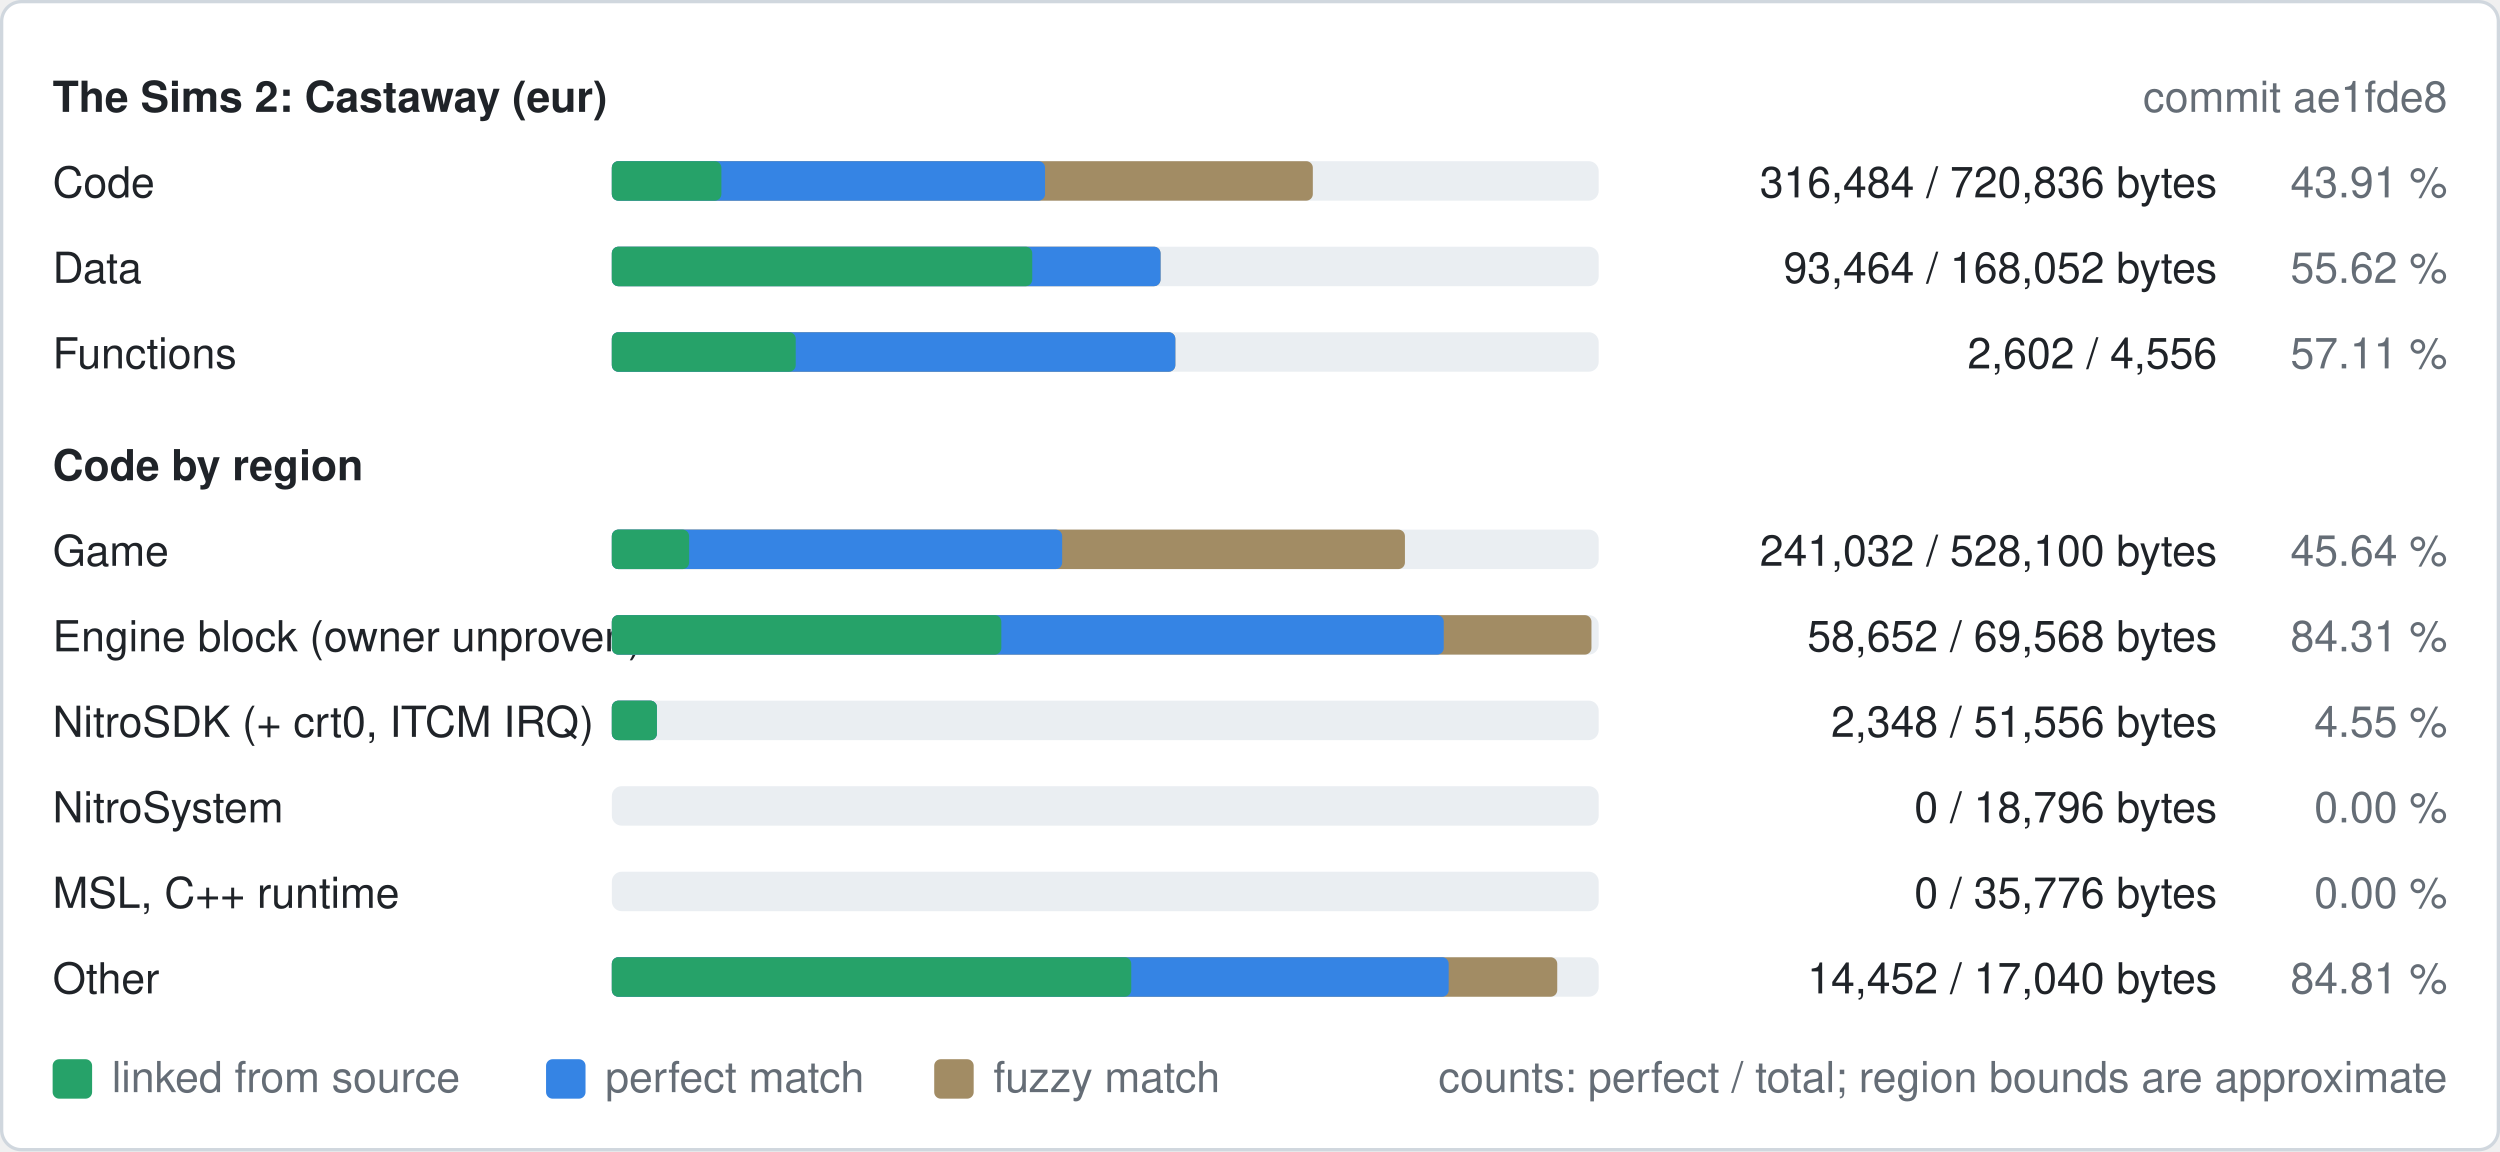
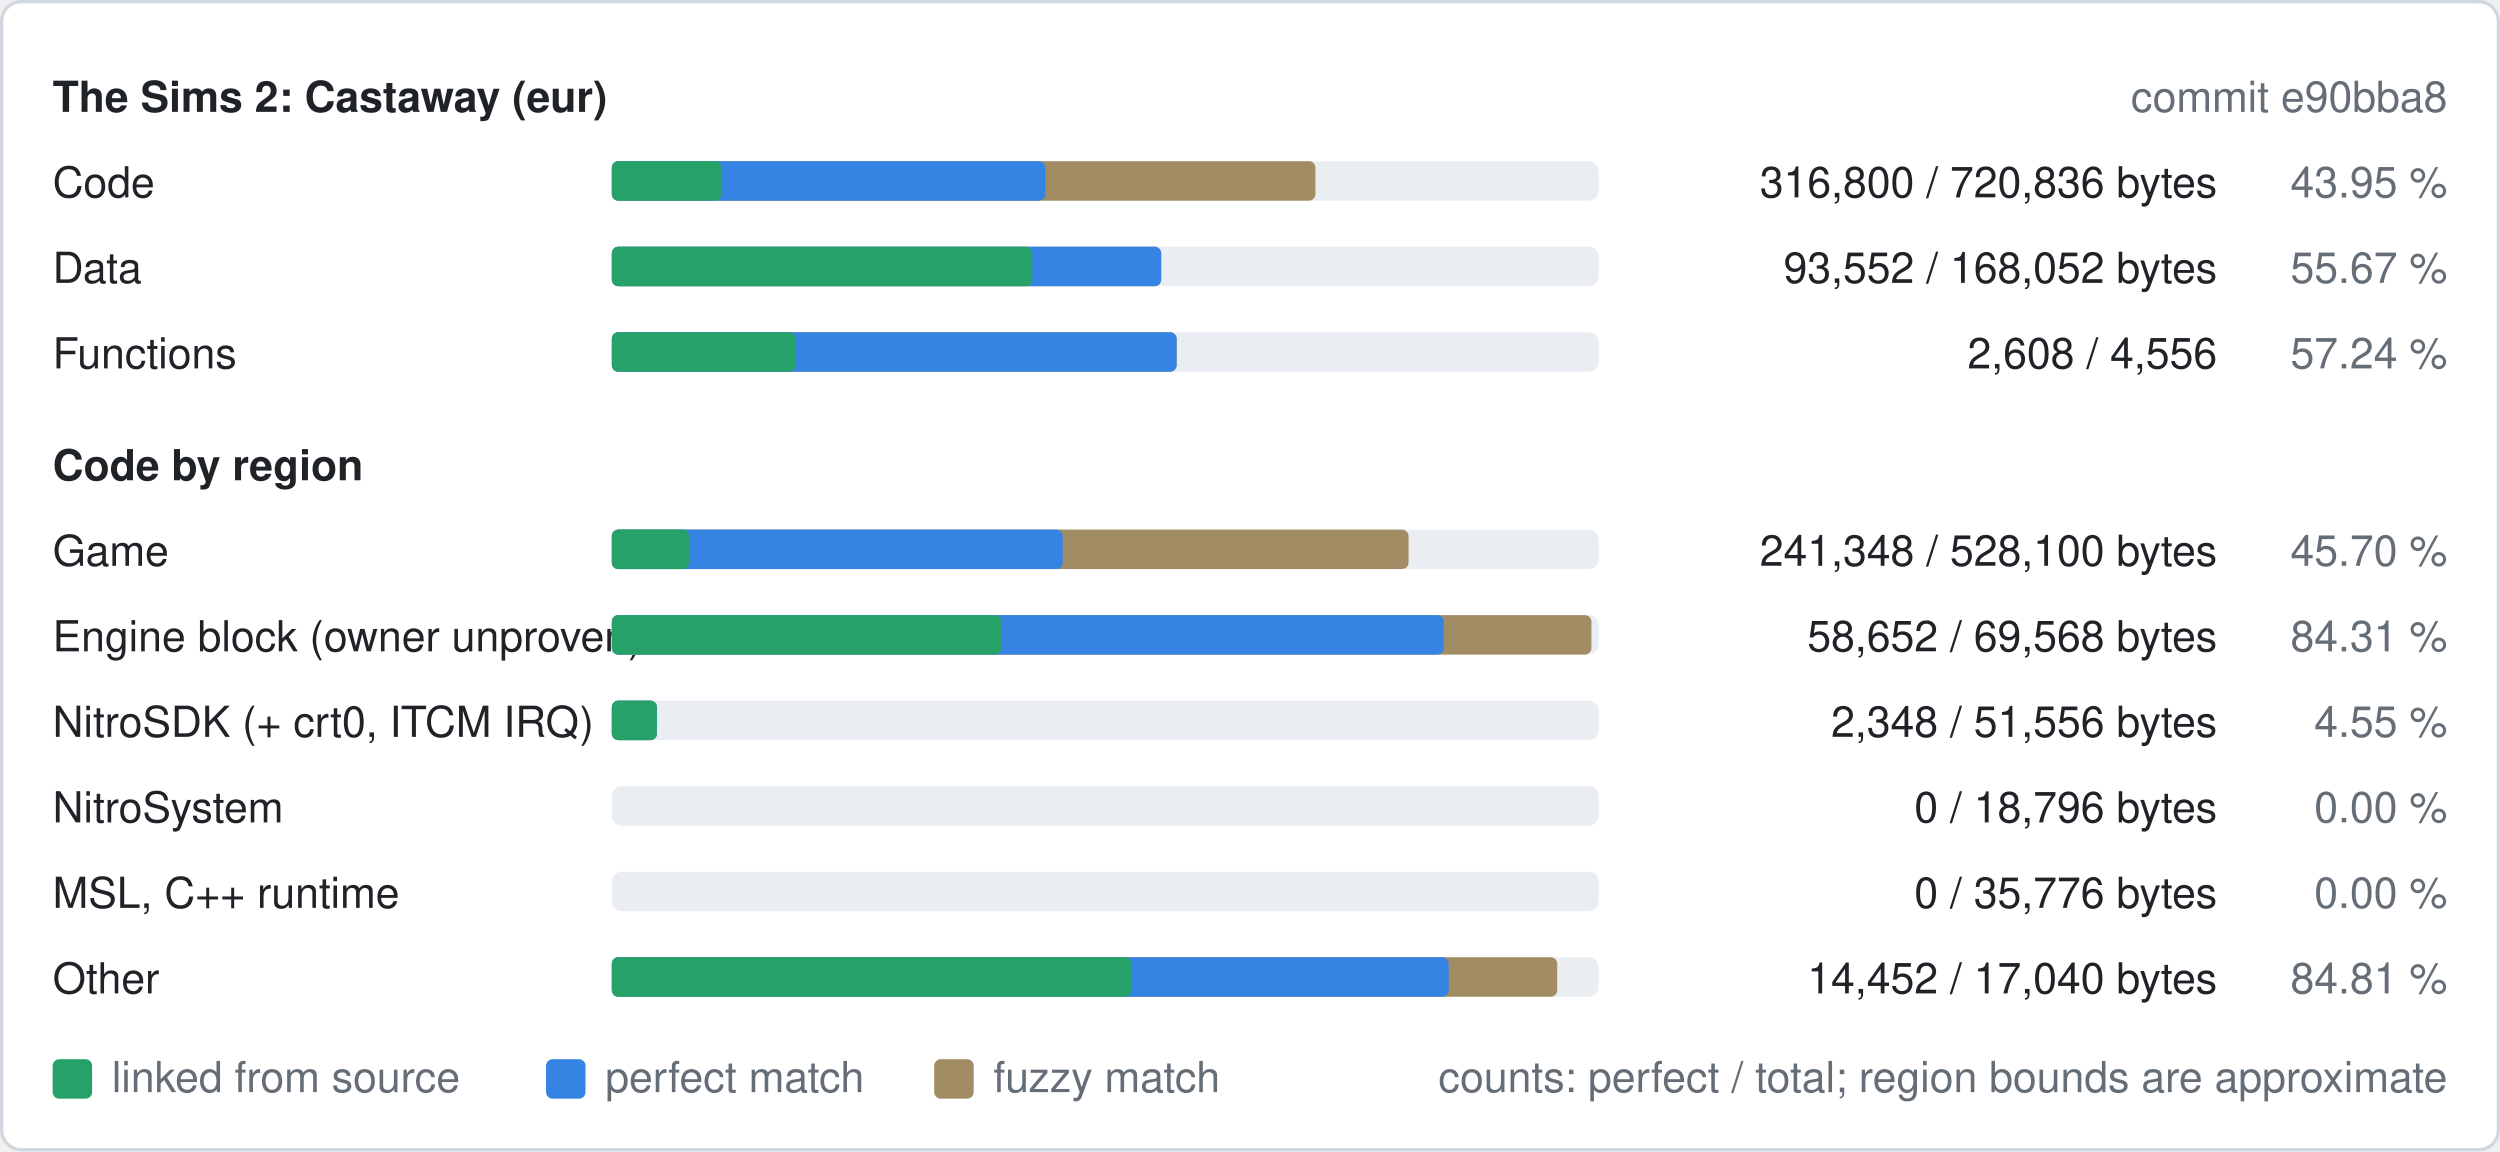
<svg xmlns="http://www.w3.org/2000/svg" width="760" height="350" viewBox="0 0 760 350" role="img" aria-label="Decompilation progress of eur">
  <style>
text{font-family:-apple-system,BlinkMacSystemFont,"Segoe UI",Helvetica,Arial,sans-serif;font-size:13px}
.b{font-weight:600}
.bg{fill:#ffffff;stroke:#d0d7de}.t{fill:#1f2328}.m{fill:#656d76}.track{fill:#eaeef2}.fuzzy{fill:#a28c64}.perfect{fill:#3584e4}.linked{fill:#26a269}
@media (prefers-color-scheme: dark){.bg{fill:#0d1117;stroke:#30363d}.t{fill:#e6edf3}.m{fill:#8d96a0}.track{fill:#21262d}.fuzzy{fill:#a28c64}.perfect{fill:#3584e4}.linked{fill:#2ec27e}}
</style>
  <rect class="bg" x="0.5" y="0.5" width="759" height="349" rx="6" />
  <text class="t b" x="16" y="34">The Sims 2: Castaway (eur)</text>
-   <text class="m" x="744" y="34" text-anchor="end">commit ae1fde8</text>
+   <text class="m" x="744" y="34" text-anchor="end">commit e90bba8</text>
  <text class="t" x="16" y="60">Code</text>
  <rect class="track" x="186" y="49" width="300" height="12" rx="3" />
-   <rect class="fuzzy" x="186" y="49" width="213.1" height="12" rx="2" />
-   <rect class="perfect" x="186" y="49" width="131.7" height="12" rx="2" />
+   <rect class="fuzzy" x="186" y="49" width="213.9" height="12" rx="2" />
+   <rect class="perfect" x="186" y="49" width="131.8" height="12" rx="2" />
  <rect class="linked" x="186" y="49" width="33.3" height="12" rx="2" />
-   <text class="t" x="674" y="60" text-anchor="end">316,484 / 720,836 bytes</text>
-   <text class="m" x="744" y="60" text-anchor="end">43.91 %</text>
+   <text class="t" x="674" y="60" text-anchor="end">316,800 / 720,836 bytes</text>
+   <text class="m" x="744" y="60" text-anchor="end">43.95 %</text>
  <text class="t" x="16" y="86">Data</text>
  <rect class="track" x="186" y="75" width="300" height="12" rx="3" />
-   <rect class="fuzzy" x="186" y="75" width="166.8" height="12" rx="2" />
-   <rect class="perfect" x="186" y="75" width="166.8" height="12" rx="2" />
+   <rect class="fuzzy" x="186" y="75" width="167.0" height="12" rx="2" />
+   <rect class="perfect" x="186" y="75" width="167.0" height="12" rx="2" />
  <rect class="linked" x="186" y="75" width="127.8" height="12" rx="2" />
-   <text class="t" x="674" y="86" text-anchor="end">93,464 / 168,052 bytes</text>
-   <text class="m" x="744" y="86" text-anchor="end">55.62 %</text>
+   <text class="t" x="674" y="86" text-anchor="end">93,552 / 168,052 bytes</text>
+   <text class="m" x="744" y="86" text-anchor="end">55.67 %</text>
  <text class="t" x="16" y="112">Functions</text>
  <rect class="track" x="186" y="101" width="300" height="12" rx="3" />
-   <rect class="fuzzy" x="186" y="101" width="171.3" height="12" rx="2" />
-   <rect class="perfect" x="186" y="101" width="171.3" height="12" rx="2" />
+   <rect class="fuzzy" x="186" y="101" width="171.7" height="12" rx="2" />
+   <rect class="perfect" x="186" y="101" width="171.7" height="12" rx="2" />
  <rect class="linked" x="186" y="101" width="55.9" height="12" rx="2" />
-   <text class="t" x="674" y="112" text-anchor="end">2,602 / 4,556</text>
-   <text class="m" x="744" y="112" text-anchor="end">57.11 %</text>
+   <text class="t" x="674" y="112" text-anchor="end">2,608 / 4,556</text>
+   <text class="m" x="744" y="112" text-anchor="end">57.24 %</text>
  <text class="t b" x="16" y="146">Code by region</text>
  <text class="t" x="16" y="172">Game</text>
  <rect class="track" x="186" y="161" width="300" height="12" rx="3" />
-   <rect class="fuzzy" x="186" y="161" width="241.1" height="12" rx="2" />
-   <rect class="perfect" x="186" y="161" width="136.9" height="12" rx="2" />
+   <rect class="fuzzy" x="186" y="161" width="242.2" height="12" rx="2" />
+   <rect class="perfect" x="186" y="161" width="137.1" height="12" rx="2" />
  <rect class="linked" x="186" y="161" width="23.5" height="12" rx="2" />
-   <text class="t" x="674" y="172" text-anchor="end">241,032 / 528,100 bytes</text>
-   <text class="m" x="744" y="172" text-anchor="end">45.64 %</text>
+   <text class="t" x="674" y="172" text-anchor="end">241,348 / 528,100 bytes</text>
+   <text class="m" x="744" y="172" text-anchor="end">45.70 %</text>
  <text class="t" x="16" y="198">Engine block (owner unproven)</text>
  <rect class="track" x="186" y="187" width="300" height="12" rx="3" />
  <rect class="fuzzy" x="186" y="187" width="297.8" height="12" rx="2" />
  <rect class="perfect" x="186" y="187" width="252.9" height="12" rx="2" />
  <rect class="linked" x="186" y="187" width="118.4" height="12" rx="2" />
  <text class="t" x="674" y="198" text-anchor="end">58,652 / 69,568 bytes</text>
  <text class="m" x="744" y="198" text-anchor="end">84.31 %</text>
  <text class="t" x="16" y="224">NitroSDK (+ crt0, ITCM IRQ)</text>
  <rect class="track" x="186" y="213" width="300" height="12" rx="3" />
  <rect class="fuzzy" x="186" y="213" width="13.7" height="12" rx="2" />
  <rect class="perfect" x="186" y="213" width="13.7" height="12" rx="2" />
  <rect class="linked" x="186" y="213" width="13.7" height="12" rx="2" />
  <text class="t" x="674" y="224" text-anchor="end">2,348 / 51,556 bytes</text>
  <text class="m" x="744" y="224" text-anchor="end">4.55 %</text>
  <text class="t" x="16" y="250">NitroSystem</text>
  <rect class="track" x="186" y="239" width="300" height="12" rx="3" />
  <text class="t" x="674" y="250" text-anchor="end">0 / 18,796 bytes</text>
  <text class="m" x="744" y="250" text-anchor="end">0.00 %</text>
  <text class="t" x="16" y="276">MSL, C++ runtime</text>
  <rect class="track" x="186" y="265" width="300" height="12" rx="3" />
  <text class="t" x="674" y="276" text-anchor="end">0 / 35,776 bytes</text>
  <text class="m" x="744" y="276" text-anchor="end">0.00 %</text>
  <text class="t" x="16" y="302">Other</text>
  <rect class="track" x="186" y="291" width="300" height="12" rx="3" />
  <rect class="fuzzy" x="186" y="291" width="287.4" height="12" rx="2" />
  <rect class="perfect" x="186" y="291" width="254.4" height="12" rx="2" />
  <rect class="linked" x="186" y="291" width="157.9" height="12" rx="2" />
  <text class="t" x="674" y="302" text-anchor="end">14,452 / 17,040 bytes</text>
  <text class="m" x="744" y="302" text-anchor="end">84.81 %</text>
  <rect class="linked" x="16" y="322" width="12" height="12" rx="2" />
  <text class="m" x="34" y="332">linked from source</text>
  <rect class="perfect" x="166" y="322" width="12" height="12" rx="2" />
  <text class="m" x="184" y="332">perfect match</text>
  <rect class="fuzzy" x="284" y="322" width="12" height="12" rx="2" />
  <text class="m" x="302" y="332">fuzzy match</text>
  <text class="m" x="744" y="332" text-anchor="end">counts: perfect / total; region bounds are approximate</text>
</svg>
